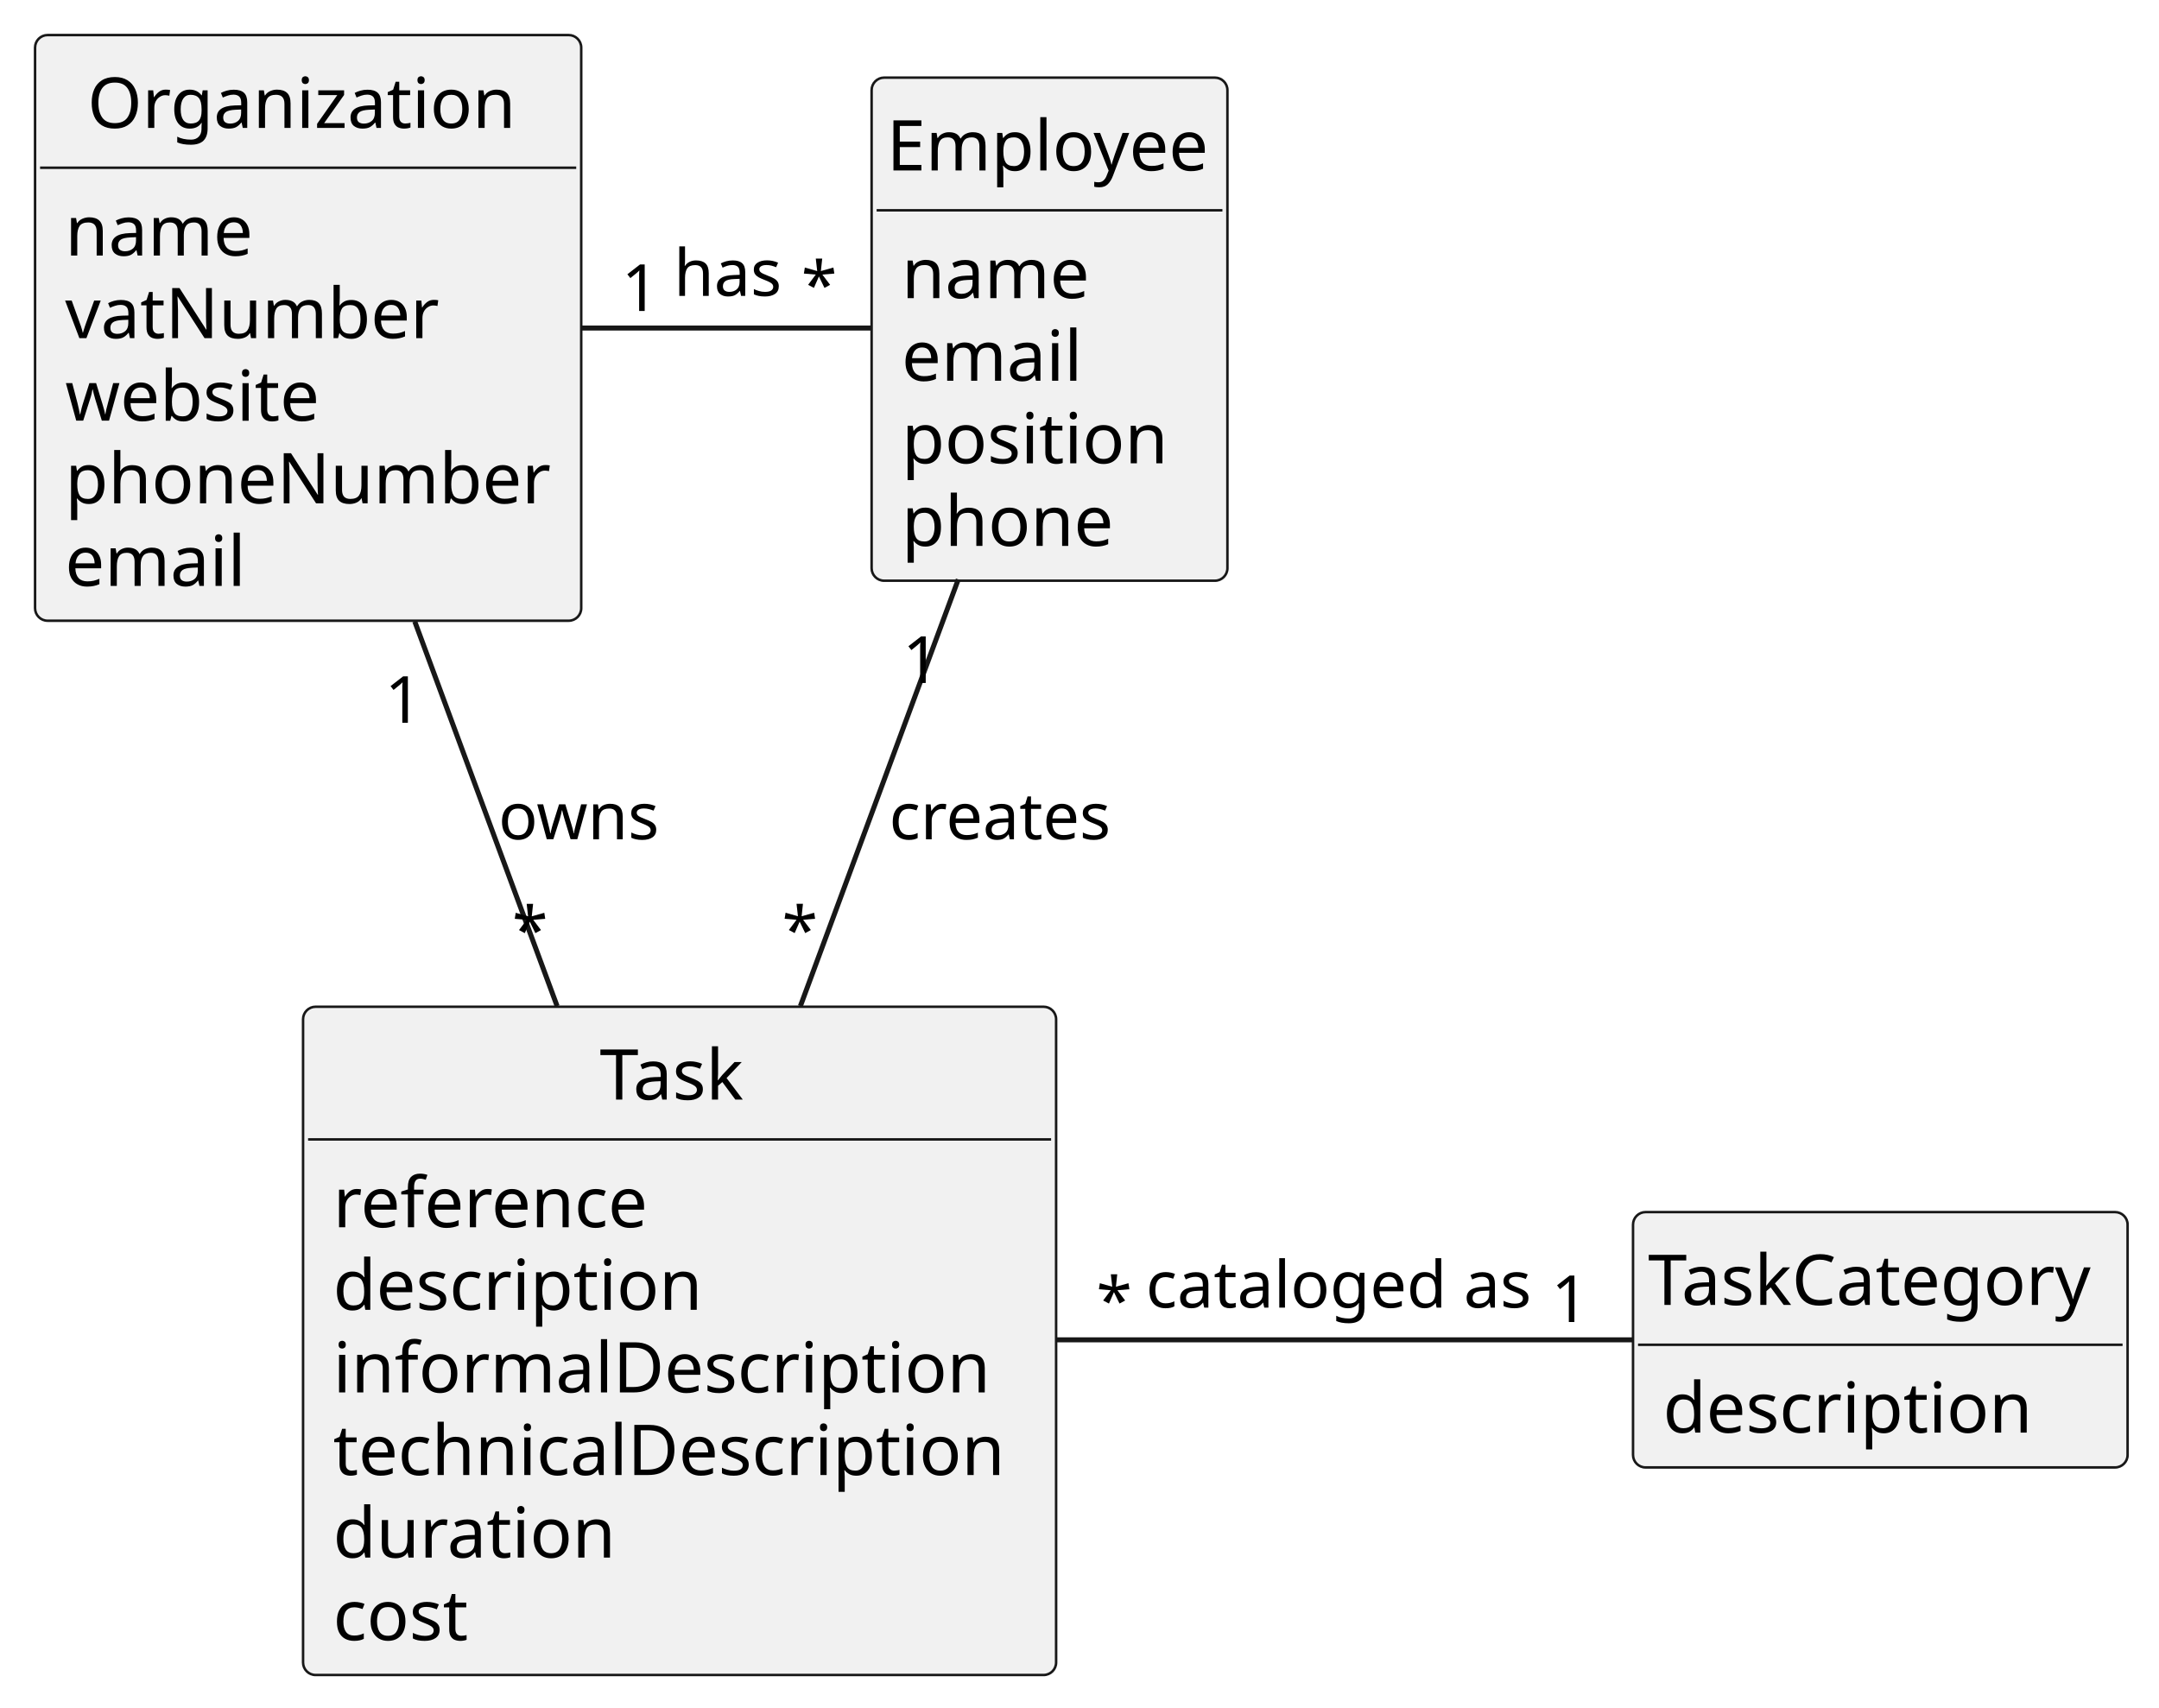
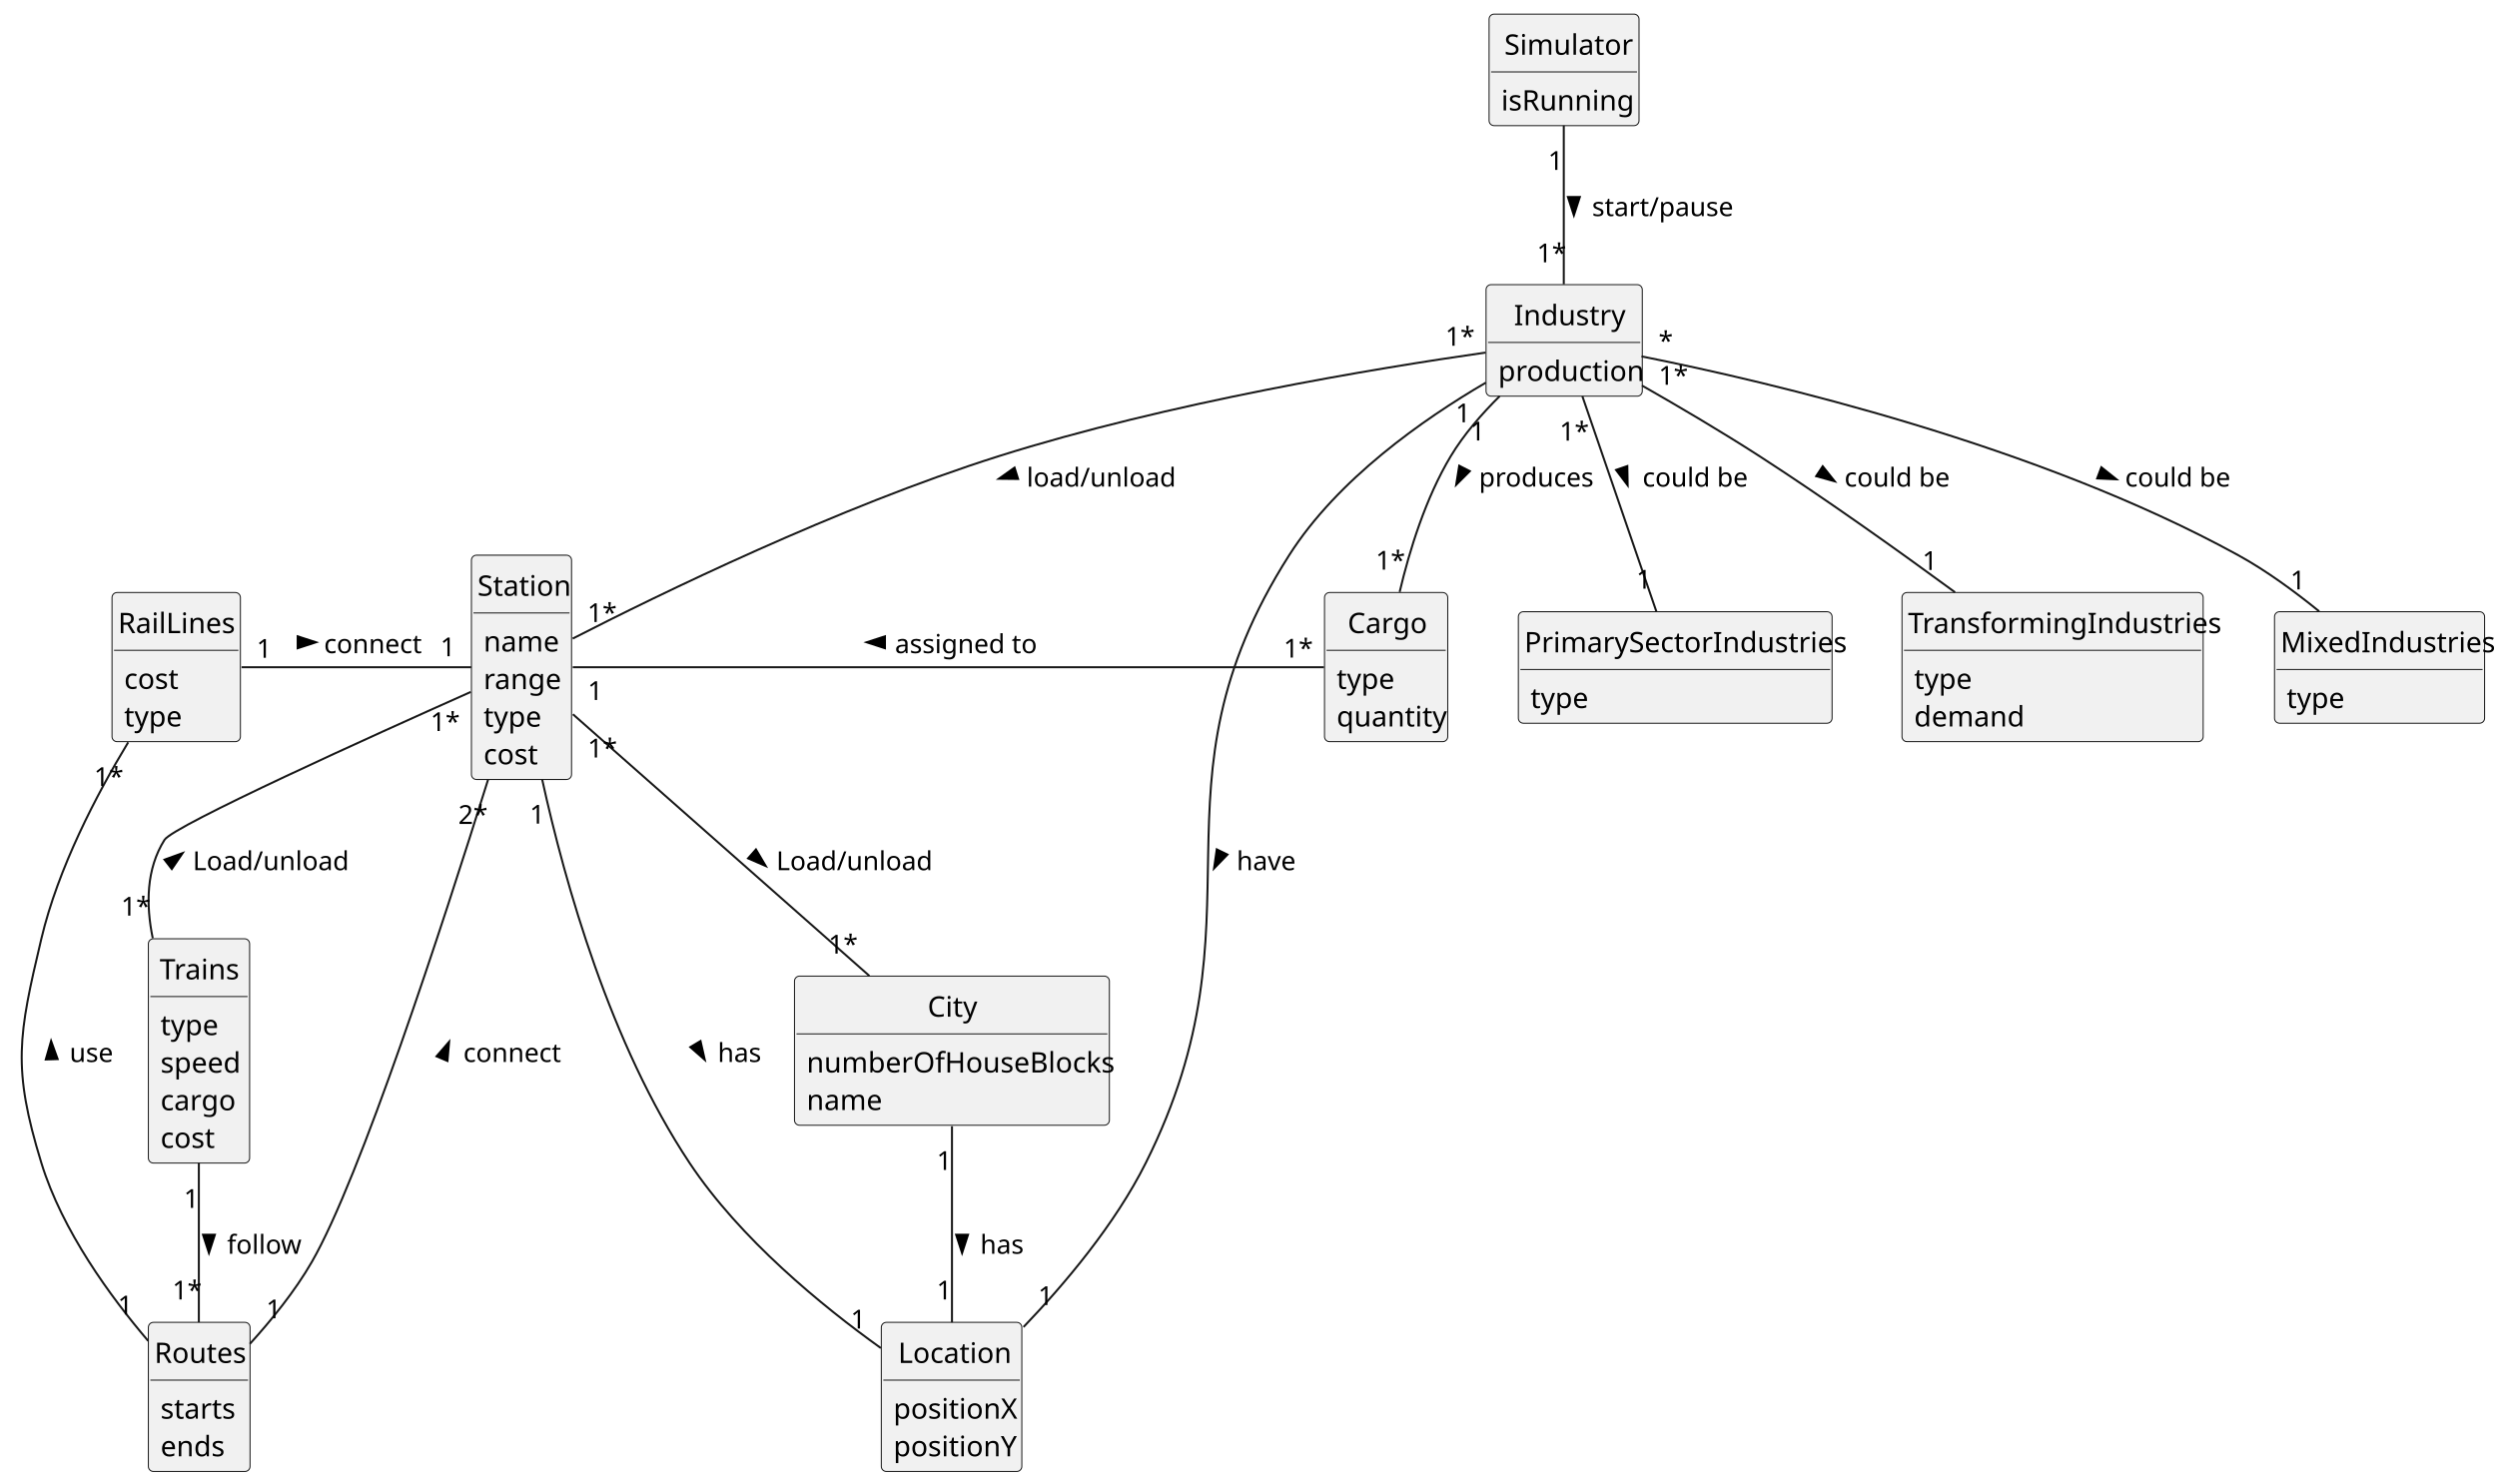
- <svg xmlns="http://www.w3.org/2000/svg" contentStyleType="text/css" height="341px" preserveAspectRatio="none" style="width:431px;height:341px;background:#FFFFFF;" version="1.1" viewBox="0 0 431 341" width="431px" zoomAndPan="magnify">
+ <svg xmlns="http://www.w3.org/2000/svg" contentStyleType="text/css" height="441px" preserveAspectRatio="none" style="width:742px;height:441px;background:#FFFFFF;" version="1.1" viewBox="0 0 742 441" width="742.2px" zoomAndPan="magnify">
  <defs />
  <g>
-     <g id="elem_Organization">
-       <rect codeLine="14" fill="#F1F1F1" height="116.93" id="Organization" rx="2.5" ry="2.5" style="stroke:#181818;stroke-width:0.5;" width="109.029" x="7" y="7" />
-       <text fill="#000000" font-family="sans-serif" font-size="14" lengthAdjust="spacing" textLength="88.129" x="17.45" y="25.535">Organization</text>
-       <line style="stroke:#181818;stroke-width:0.5;" x1="8" x2="115.029" y1="33.488" y2="33.488" />
-       <text fill="#000000" font-family="sans-serif" font-size="14" lengthAdjust="spacing" textLength="37.29" x="13" y="51.023">name</text>
-       <text fill="#000000" font-family="sans-serif" font-size="14" lengthAdjust="spacing" textLength="74.655" x="13" y="67.512">vatNumber</text>
-       <text fill="#000000" font-family="sans-serif" font-size="14" lengthAdjust="spacing" textLength="51.618" x="13" y="84">website</text>
-       <text fill="#000000" font-family="sans-serif" font-size="14" lengthAdjust="spacing" textLength="97.029" x="13" y="100.488">phoneNumber</text>
-       <text fill="#000000" font-family="sans-serif" font-size="14" lengthAdjust="spacing" textLength="36.695" x="13" y="116.977">email</text>
-     </g>
-     <g id="elem_Task">
-       <rect codeLine="22" fill="#F1F1F1" height="133.418" id="Task" rx="2.5" ry="2.5" style="stroke:#181818;stroke-width:0.5;" width="150.332" x="60.5" y="201" />
-       <text fill="#000000" font-family="sans-serif" font-size="14" lengthAdjust="spacing" textLength="31.903" x="119.714" y="219.535">Task</text>
-       <line style="stroke:#181818;stroke-width:0.5;" x1="61.5" x2="209.832" y1="227.488" y2="227.488" />
-       <text fill="#000000" font-family="sans-serif" font-size="14" lengthAdjust="spacing" textLength="63.663" x="66.5" y="245.023">reference</text>
-       <text fill="#000000" font-family="sans-serif" font-size="14" lengthAdjust="spacing" textLength="76.077" x="66.5" y="261.512">description</text>
-       <text fill="#000000" font-family="sans-serif" font-size="14" lengthAdjust="spacing" textLength="134.811" x="66.5" y="278">informalDescription</text>
-       <text fill="#000000" font-family="sans-serif" font-size="14" lengthAdjust="spacing" textLength="138.332" x="66.5" y="294.488">technicalDescription</text>
-       <text fill="#000000" font-family="sans-serif" font-size="14" lengthAdjust="spacing" textLength="57.531" x="66.5" y="310.977">duration</text>
-       <text fill="#000000" font-family="sans-serif" font-size="14" lengthAdjust="spacing" textLength="28.144" x="66.5" y="327.465">cost</text>
-     </g>
-     <g id="elem_TaskCategory">
-       <rect codeLine="31" fill="#F1F1F1" height="50.977" id="TaskCategory" rx="2.5" ry="2.5" style="stroke:#181818;stroke-width:0.5;" width="98.73" x="326" y="242" />
-       <text fill="#000000" font-family="sans-serif" font-size="14" lengthAdjust="spacing" textLength="92.73" x="329" y="260.535">TaskCategory</text>
-       <line style="stroke:#181818;stroke-width:0.5;" x1="327" x2="423.729" y1="268.488" y2="268.488" />
-       <text fill="#000000" font-family="sans-serif" font-size="14" lengthAdjust="spacing" textLength="76.077" x="332" y="286.023">description</text>
-     </g>
-     <g id="elem_Employee">
-       <rect codeLine="35" fill="#F1F1F1" height="100.441" id="Employee" rx="2.5" ry="2.5" style="stroke:#181818;stroke-width:0.5;" width="71.03" x="174" y="15.5" />
-       <text fill="#000000" font-family="sans-serif" font-size="14" lengthAdjust="spacing" textLength="65.03" x="177" y="34.035">Employee</text>
-       <line style="stroke:#181818;stroke-width:0.5;" x1="175" x2="244.03" y1="41.988" y2="41.988" />
-       <text fill="#000000" font-family="sans-serif" font-size="14" lengthAdjust="spacing" textLength="37.29" x="180" y="59.523">name</text>
-       <text fill="#000000" font-family="sans-serif" font-size="14" lengthAdjust="spacing" textLength="36.695" x="180" y="76.012">email</text>
-       <text fill="#000000" font-family="sans-serif" font-size="14" lengthAdjust="spacing" textLength="55.166" x="180" y="92.5">position</text>
-       <text fill="#000000" font-family="sans-serif" font-size="14" lengthAdjust="spacing" textLength="42.588" x="180" y="108.988">phone</text>
-     </g>
-     <g id="link_Organization_Employee">
-       <path codeLine="42" d="M116.19,65.5 C135.46,65.5 156.6,65.5 173.89,65.5 " fill="none" id="Organization-Employee" style="stroke:#181818;stroke-width:1.0;" />
-       <text fill="#000000" font-family="sans-serif" font-size="13" lengthAdjust="spacing" textLength="21.874" x="134.5" y="59.068">has</text>
-       <text fill="#000000" font-family="sans-serif" font-size="13" lengthAdjust="spacing" textLength="8.22" x="124.089" y="62.086">1</text>
-       <text fill="#000000" font-family="sans-serif" font-size="13" lengthAdjust="spacing" textLength="6.265" x="159.951" y="61.508">*</text>
-     </g>
-     <g id="link_Organization_Task">
-       <path codeLine="43" d="M82.8,124.08 C91.69,148.08 102.05,176.09 111.22,200.88 " fill="none" id="Organization-Task" style="stroke:#181818;stroke-width:1.0;" />
-       <text fill="#000000" font-family="sans-serif" font-size="13" lengthAdjust="spacing" textLength="32.697" x="99.5" y="167.568">owns</text>
-       <text fill="#000000" font-family="sans-serif" font-size="13" lengthAdjust="spacing" textLength="8.22" x="76.811" y="144.311">1</text>
-       <text fill="#000000" font-family="sans-serif" font-size="13" lengthAdjust="spacing" textLength="6.265" x="102.233" y="190.336">*</text>
-     </g>
-     <g id="link_Employee_Task">
-       <path codeLine="45" d="M191.3,115.68 C181.8,141.36 170.05,173.12 159.78,200.87 " fill="none" id="Employee-Task" style="stroke:#181818;stroke-width:1.0;" />
-       <text fill="#000000" font-family="sans-serif" font-size="13" lengthAdjust="spacing" textLength="45.132" x="177.5" y="167.568">creates</text>
-       <text fill="#000000" font-family="sans-serif" font-size="13" lengthAdjust="spacing" textLength="8.22" x="180.191" y="136.35">1</text>
-       <text fill="#000000" font-family="sans-serif" font-size="13" lengthAdjust="spacing" textLength="6.265" x="156.104" y="190.325">*</text>
-     </g>
-     <g id="link_Task_TaskCategory">
-       <path codeLine="47" d="M210.78,267.5 C248.31,267.5 292.65,267.5 325.86,267.5 " fill="none" id="Task-TaskCategory" style="stroke:#181818;stroke-width:1.0;" />
-       <text fill="#000000" font-family="sans-serif" font-size="13" lengthAdjust="spacing" textLength="79.073" x="228.75" y="261.068">cataloged as</text>
-       <text fill="#000000" font-family="sans-serif" font-size="13" lengthAdjust="spacing" textLength="6.265" x="218.849" y="264.289">*</text>
-       <text fill="#000000" font-family="sans-serif" font-size="13" lengthAdjust="spacing" textLength="8.22" x="309.684" y="263.945">1</text>
+     <g id="elem_Simulator">
+       <rect codeLine="8" fill="#F1F1F1" height="33.145" id="Simulator" rx="1.5" ry="1.5" style="stroke:#181818;stroke-width:0.3;" width="44.557" x="442.488" y="4.2" />
+       <text fill="#000000" font-family="sans-serif" font-size="8.4" lengthAdjust="spacing" textLength="35.478" x="447.027" y="16.265">Simulator</text>
+       <line style="stroke:#181818;stroke-width:0.3;" x1="443.088" x2="486.445" y1="21.373" y2="21.373" />
+       <text fill="#000000" font-family="sans-serif" font-size="8.4" lengthAdjust="spacing" textLength="37.357" x="446.088" y="32.837">isRunning</text>
+     </g>
+     <g id="elem_Industry">
+       <rect codeLine="11" fill="#F1F1F1" height="33.145" id="Industry" rx="1.5" ry="1.5" style="stroke:#181818;stroke-width:0.3;" width="46.427" x="441.588" y="84.6" />
+       <text fill="#000000" font-family="sans-serif" font-size="8.4" lengthAdjust="spacing" textLength="29.88" x="449.862" y="96.665">Industry</text>
+       <line style="stroke:#181818;stroke-width:0.3;" x1="442.188" x2="487.415" y1="101.773" y2="101.773" />
+       <text fill="#000000" font-family="sans-serif" font-size="8.4" lengthAdjust="spacing" textLength="39.227" x="445.188" y="113.237">production</text>
+     </g>
+     <g id="elem_PrimarySectorIndustries">
+       <rect codeLine="14" fill="#F1F1F1" height="33.145" id="PrimarySectorIndustries" rx="1.5" ry="1.5" style="stroke:#181818;stroke-width:0.3;" width="93.227" x="451.188" y="181.8" />
+       <text fill="#000000" font-family="sans-serif" font-size="8.4" lengthAdjust="spacing" textLength="89.627" x="452.988" y="193.864">PrimarySectorIndustries</text>
+       <line style="stroke:#181818;stroke-width:0.3;" x1="451.788" x2="543.815" y1="198.973" y2="198.973" />
+       <text fill="#000000" font-family="sans-serif" font-size="8.4" lengthAdjust="spacing" textLength="15.877" x="454.788" y="210.437">type</text>
+     </g>
+     <g id="elem_TransformingIndustries">
+       <rect codeLine="17" fill="#F1F1F1" height="44.318" id="TransformingIndustries" rx="1.5" ry="1.5" style="stroke:#181818;stroke-width:0.3;" width="89.499" x="565.188" y="176.1" />
+       <text fill="#000000" font-family="sans-serif" font-size="8.4" lengthAdjust="spacing" textLength="85.899" x="566.988" y="188.165">TransformingIndustries</text>
+       <line style="stroke:#181818;stroke-width:0.3;" x1="565.788" x2="654.087" y1="193.273" y2="193.273" />
+       <text fill="#000000" font-family="sans-serif" font-size="8.4" lengthAdjust="spacing" textLength="15.877" x="568.788" y="204.737">type</text>
+       <text fill="#000000" font-family="sans-serif" font-size="8.4" lengthAdjust="spacing" textLength="30.356" x="568.788" y="215.91">demand</text>
+     </g>
+     <g id="elem_MixedIndustries">
+       <rect codeLine="21" fill="#F1F1F1" height="33.145" id="MixedIndustries" rx="1.5" ry="1.5" style="stroke:#181818;stroke-width:0.3;" width="62.425" x="675.888" y="181.8" />
+       <text fill="#000000" font-family="sans-serif" font-size="8.4" lengthAdjust="spacing" textLength="58.825" x="677.688" y="193.864">MixedIndustries</text>
+       <line style="stroke:#181818;stroke-width:0.3;" x1="676.488" x2="737.713" y1="198.973" y2="198.973" />
+       <text fill="#000000" font-family="sans-serif" font-size="8.4" lengthAdjust="spacing" textLength="15.877" x="679.488" y="210.437">type</text>
+     </g>
+     <g id="elem_Station">
+       <rect codeLine="24" fill="#F1F1F1" height="66.663" id="Station" rx="1.5" ry="1.5" style="stroke:#181818;stroke-width:0.3;" width="29.752" x="140.088" y="165" />
+       <text fill="#000000" font-family="sans-serif" font-size="8.4" lengthAdjust="spacing" textLength="26.152" x="141.888" y="177.065">Station</text>
+       <line style="stroke:#181818;stroke-width:0.3;" x1="140.688" x2="169.24" y1="182.173" y2="182.173" />
+       <text fill="#000000" font-family="sans-serif" font-size="8.4" lengthAdjust="spacing" textLength="21.012" x="143.688" y="193.637">name</text>
+       <text fill="#000000" font-family="sans-serif" font-size="8.4" lengthAdjust="spacing" textLength="21.484" x="143.688" y="204.81">range</text>
+       <text fill="#000000" font-family="sans-serif" font-size="8.4" lengthAdjust="spacing" textLength="15.877" x="143.688" y="215.982">type</text>
+       <text fill="#000000" font-family="sans-serif" font-size="8.4" lengthAdjust="spacing" textLength="15.405" x="143.688" y="227.155">cost</text>
+     </g>
+     <g id="elem_Cargo">
+       <rect codeLine="31" fill="#F1F1F1" height="44.318" id="Cargo" rx="1.5" ry="1.5" style="stroke:#181818;stroke-width:0.3;" width="36.62" x="393.588" y="176.1" />
+       <text fill="#000000" font-family="sans-serif" font-size="8.4" lengthAdjust="spacing" textLength="22.878" x="400.459" y="188.165">Cargo</text>
+       <line style="stroke:#181818;stroke-width:0.3;" x1="394.188" x2="429.608" y1="193.273" y2="193.273" />
+       <text fill="#000000" font-family="sans-serif" font-size="8.4" lengthAdjust="spacing" textLength="15.877" x="397.188" y="204.737">type</text>
+       <text fill="#000000" font-family="sans-serif" font-size="8.4" lengthAdjust="spacing" textLength="29.421" x="397.188" y="215.91">quantity</text>
+     </g>
+     <g id="elem_RailLines">
+       <rect codeLine="36" fill="#F1F1F1" height="44.318" id="RailLines" rx="1.5" ry="1.5" style="stroke:#181818;stroke-width:0.3;" width="38.152" x="33.288" y="176.1" />
+       <text fill="#000000" font-family="sans-serif" font-size="8.4" lengthAdjust="spacing" textLength="34.552" x="35.088" y="188.165">RailLines</text>
+       <line style="stroke:#181818;stroke-width:0.3;" x1="33.888" x2="70.84" y1="193.273" y2="193.273" />
+       <text fill="#000000" font-family="sans-serif" font-size="8.4" lengthAdjust="spacing" textLength="15.405" x="36.888" y="204.737">cost</text>
+       <text fill="#000000" font-family="sans-serif" font-size="8.4" lengthAdjust="spacing" textLength="15.877" x="36.888" y="215.91">type</text>
+     </g>
+     <g id="elem_Location">
+       <rect codeLine="41" fill="#F1F1F1" height="44.318" id="Location" rx="1.5" ry="1.5" style="stroke:#181818;stroke-width:0.3;" width="41.756" x="261.888" y="393" />
+       <text fill="#000000" font-family="sans-serif" font-size="8.4" lengthAdjust="spacing" textLength="31.758" x="266.887" y="405.065">Location</text>
+       <line style="stroke:#181818;stroke-width:0.3;" x1="262.488" x2="303.044" y1="410.173" y2="410.173" />
+       <text fill="#000000" font-family="sans-serif" font-size="8.4" lengthAdjust="spacing" textLength="34.556" x="265.488" y="421.637">positionX</text>
+       <text fill="#000000" font-family="sans-serif" font-size="8.4" lengthAdjust="spacing" textLength="34.556" x="265.488" y="432.81">positionY</text>
+     </g>
+     <g id="elem_City">
+       <rect codeLine="47" fill="#F1F1F1" height="44.318" id="City" rx="1.5" ry="1.5" style="stroke:#181818;stroke-width:0.3;" width="93.571" x="236.088" y="290.1" />
+       <text fill="#000000" font-family="sans-serif" font-size="8.4" lengthAdjust="spacing" textLength="14.466" x="275.64" y="302.164">City</text>
+       <line style="stroke:#181818;stroke-width:0.3;" x1="236.688" x2="329.059" y1="307.273" y2="307.273" />
+       <text fill="#000000" font-family="sans-serif" font-size="8.4" lengthAdjust="spacing" textLength="86.371" x="239.688" y="318.737">numberOfHouseBlocks</text>
+       <text fill="#000000" font-family="sans-serif" font-size="8.4" lengthAdjust="spacing" textLength="21.012" x="239.688" y="329.91">name</text>
+     </g>
+     <g id="elem_Trains">
+       <rect codeLine="52" fill="#F1F1F1" height="66.663" id="Trains" rx="1.5" ry="1.5" style="stroke:#181818;stroke-width:0.3;" width="30.087" x="44.088" y="279" />
+       <text fill="#000000" font-family="sans-serif" font-size="8.4" lengthAdjust="spacing" textLength="23.338" x="47.462" y="291.065">Trains</text>
+       <line style="stroke:#181818;stroke-width:0.3;" x1="44.688" x2="73.575" y1="296.173" y2="296.173" />
+       <text fill="#000000" font-family="sans-serif" font-size="8.4" lengthAdjust="spacing" textLength="15.877" x="47.688" y="307.637">type</text>
+       <text fill="#000000" font-family="sans-serif" font-size="8.4" lengthAdjust="spacing" textLength="22.887" x="47.688" y="318.81">speed</text>
+       <text fill="#000000" font-family="sans-serif" font-size="8.4" lengthAdjust="spacing" textLength="21.012" x="47.688" y="329.982">cargo</text>
+       <text fill="#000000" font-family="sans-serif" font-size="8.4" lengthAdjust="spacing" textLength="15.405" x="47.688" y="341.155">cost</text>
+     </g>
+     <g id="elem_Routes">
+       <rect codeLine="59" fill="#F1F1F1" height="44.318" id="Routes" rx="1.5" ry="1.5" style="stroke:#181818;stroke-width:0.3;" width="30.215" x="44.088" y="393" />
+       <text fill="#000000" font-family="sans-serif" font-size="8.4" lengthAdjust="spacing" textLength="26.615" x="45.888" y="405.065">Routes</text>
+       <line style="stroke:#181818;stroke-width:0.3;" x1="44.688" x2="73.703" y1="410.173" y2="410.173" />
+       <text fill="#000000" font-family="sans-serif" font-size="8.4" lengthAdjust="spacing" textLength="20.537" x="47.688" y="421.637">starts</text>
+       <text fill="#000000" font-family="sans-serif" font-size="8.4" lengthAdjust="spacing" textLength="18.215" x="47.688" y="432.81">ends</text>
+     </g>
+     <g id="link_Simulator_Industry">
+       <path codeLine="64" d="M464.688,37.326 C464.688,51.066 464.688,70.764 464.688,84.498 " fill="none" id="Simulator-Industry" style="stroke:#181818;stroke-width:0.6;" />
+       <polygon fill="#000000" points="467.688,63.987,469.451,58.56,465.925,58.56,467.688,63.987" style="stroke:#000000;stroke-width:0.6;" />
+       <text fill="#000000" font-family="sans-serif" font-size="7.8" lengthAdjust="spacing" textLength="38.589" x="473.088" y="64.217">start/pause</text>
+       <text fill="#000000" font-family="sans-serif" font-size="7.8" lengthAdjust="spacing" textLength="4.338" x="460.026" y="50.499">1</text>
+       <text fill="#000000" font-family="sans-serif" font-size="7.8" lengthAdjust="spacing" textLength="7.373" x="456.695" y="77.971">1*</text>
+     </g>
+     <g id="link_Industry_PrimarySectorIndustries">
+       <path codeLine="66" d="M470.214,117.768 C476.322,135.54 486.108,164.01 492.204,181.74 " fill="none" id="Industry-PrimarySectorIndustries" style="stroke:#181818;stroke-width:0.6;" />
+       <polygon fill="#000000" points="483.663,144.224,483.567,138.519,480.231,139.665,483.663,144.224" style="stroke:#000000;stroke-width:0.6;" />
+       <text fill="#000000" font-family="sans-serif" font-size="7.8" lengthAdjust="spacing" textLength="29.49" x="488.088" y="144.617">could be</text>
+       <text fill="#000000" font-family="sans-serif" font-size="7.8" lengthAdjust="spacing" textLength="7.373" x="463.429" y="130.95">1*</text>
+       <text fill="#000000" font-family="sans-serif" font-size="7.8" lengthAdjust="spacing" textLength="4.338" x="486.24" y="174.952">1</text>
+     </g>
+     <g id="link_Industry_TransformingIndustries">
+       <path codeLine="67" d="M487.926,114.582 C498.702,120.72 511.596,128.304 522.888,135.6 C542.682,148.392 564.246,163.776 580.956,176.028 " fill="none" id="Industry-TransformingIndustries" style="stroke:#181818;stroke-width:0.6;" />
+       <polygon fill="#000000" points="545.191,143.041,541.635,138.578,539.691,141.521,545.191,143.041" style="stroke:#000000;stroke-width:0.6;" />
+       <text fill="#000000" font-family="sans-serif" font-size="7.8" lengthAdjust="spacing" textLength="29.49" x="548.088" y="144.617">could be</text>
+       <text fill="#000000" font-family="sans-serif" font-size="7.8" lengthAdjust="spacing" textLength="7.373" x="492.869" y="114.347">1*</text>
+       <text fill="#000000" font-family="sans-serif" font-size="7.8" lengthAdjust="spacing" textLength="4.338" x="571.232" y="169.392">1</text>
+     </g>
+     <g id="link_Industry_MixedIndustries">
+       <path codeLine="68" d="M487.794,105.918 C526.35,113.61 605.454,132.228 665.088,165 C673.512,169.626 682.02,175.896 689.16,181.698 " fill="none" id="Industry-MixedIndustries" style="stroke:#181818;stroke-width:0.6;" />
+       <polygon fill="#000000" points="628.896,142.444,624.438,138.882,623.195,142.183,628.896,142.444" style="stroke:#000000;stroke-width:0.6;" />
+       <text fill="#000000" font-family="sans-serif" font-size="7.8" lengthAdjust="spacing" textLength="29.49" x="631.488" y="144.617">could be</text>
+       <text fill="#000000" font-family="sans-serif" font-size="7.8" lengthAdjust="spacing" textLength="3.035" x="492.849" y="104.08">*</text>
+       <text fill="#000000" font-family="sans-serif" font-size="7.8" lengthAdjust="spacing" textLength="4.338" x="680.591" y="175.171">1</text>
+     </g>
+     <g id="link_Industry_Cargo">
+       <path codeLine="69" d="M445.644,117.738 C440.334,122.982 434.97,129.132 431.088,135.6 C423.654,147.984 418.854,163.512 415.914,175.938 " fill="none" id="Industry-Cargo" style="stroke:#181818;stroke-width:0.6;" />
+       <polygon fill="#000000" points="432.723,144.059,436.762,140.028,433.622,138.424,432.723,144.059" style="stroke:#000000;stroke-width:0.6;" />
+       <text fill="#000000" font-family="sans-serif" font-size="7.8" lengthAdjust="spacing" textLength="32.087" x="439.488" y="144.617">produces</text>
+       <text fill="#000000" font-family="sans-serif" font-size="7.8" lengthAdjust="spacing" textLength="4.338" x="436.809" y="130.913">1</text>
+       <text fill="#000000" font-family="sans-serif" font-size="7.8" lengthAdjust="spacing" textLength="7.373" x="408.803" y="169.286">1*</text>
+     </g>
+     <g id="link_Industry_Station">
+       <path codeLine="70" d="M441.468,104.778 C408.684,109.482 347.19,119.634 296.688,135.6 C248.952,150.69 195.618,176.754 170.178,189.792 " fill="none" id="Industry-Station" style="stroke:#181818;stroke-width:0.6;" />
+       <polygon fill="#000000" points="296.825,142.284,302.531,142.344,301.477,138.979,296.825,142.284" style="stroke:#000000;stroke-width:0.6;" />
+       <text fill="#000000" font-family="sans-serif" font-size="7.8" lengthAdjust="spacing" textLength="40.337" x="305.088" y="144.617">load/unload</text>
+       <text fill="#000000" font-family="sans-serif" font-size="7.8" lengthAdjust="spacing" textLength="7.373" x="429.486" y="102.744">1*</text>
+       <text fill="#000000" font-family="sans-serif" font-size="7.8" lengthAdjust="spacing" textLength="7.373" x="174.549" y="184.875">1*</text>
+     </g>
+     <g id="link_Industry_Location">
+       <path codeLine="71" d="M441.546,113.712 C422.892,124.596 397.482,142.386 383.088,165 C338.808,234.57 377.37,271.836 340.488,345.6 C331.344,363.882 316.476,381.522 304.14,394.392 " fill="none" id="Industry-Location" style="stroke:#181818;stroke-width:0.6;" />
+       <polygon fill="#000000" points="360.769,258.082,364.739,253.983,361.571,252.432,360.769,258.082" style="stroke:#000000;stroke-width:0.6;" />
+       <text fill="#000000" font-family="sans-serif" font-size="7.8" lengthAdjust="spacing" textLength="16.914" x="367.488" y="258.617">have</text>
+       <text fill="#000000" font-family="sans-serif" font-size="7.8" lengthAdjust="spacing" textLength="4.338" x="432.526" y="125.508">1</text>
+       <text fill="#000000" font-family="sans-serif" font-size="7.8" lengthAdjust="spacing" textLength="4.338" x="308.481" y="387.856">1</text>
+     </g>
+     <g id="link_Station_Cargo">
+       <path codeLine="73" d="M170.196,198.3 C214.65,198.3 344.946,198.3 393.432,198.3 " fill="none" id="Station-Cargo" style="stroke:#181818;stroke-width:0.6;" />
+       <polygon fill="#000000" points="257.538,190.887,262.965,192.651,262.965,189.124,257.538,190.887" style="stroke:#000000;stroke-width:0.6;" />
+       <text fill="#000000" font-family="sans-serif" font-size="7.8" lengthAdjust="spacing" textLength="39.895" x="265.938" y="194.117">assigned to</text>
+       <text fill="#000000" font-family="sans-serif" font-size="7.8" lengthAdjust="spacing" textLength="4.338" x="174.655" y="208.038">1</text>
+       <text fill="#000000" font-family="sans-serif" font-size="7.8" lengthAdjust="spacing" textLength="7.373" x="381.424" y="195.429">1*</text>
+     </g>
+     <g id="link_Station_Location">
+       <path codeLine="74" d="M161.112,231.678 C167.988,262.926 181.428,310.326 204.888,345.6 C219.954,368.256 244.266,388.122 261.744,400.644 " fill="none" id="Station-Location" style="stroke:#181818;stroke-width:0.6;" />
+       <polygon fill="#000000" points="209.423,314.965,208.161,309.4,205.131,311.204,209.423,314.965" style="stroke:#000000;stroke-width:0.6;" />
+       <text fill="#000000" font-family="sans-serif" font-size="7.8" lengthAdjust="spacing" textLength="12.576" x="213.288" y="315.617">has</text>
+       <text fill="#000000" font-family="sans-serif" font-size="7.8" lengthAdjust="spacing" textLength="4.338" x="157.414" y="244.791">1</text>
+       <text fill="#000000" font-family="sans-serif" font-size="7.8" lengthAdjust="spacing" textLength="4.338" x="252.789" y="394.833">1</text>
+     </g>
+     <g id="link_RailLines_Station">
+       <path codeLine="75" d="M71.784,198.3 C91.578,198.3 121.962,198.3 140.04,198.3 " fill="none" id="RailLines-Station" style="stroke:#181818;stroke-width:0.6;" />
+       <polygon fill="#000000" points="93.888,190.887,88.461,189.124,88.461,192.651,93.888,190.887" style="stroke:#000000;stroke-width:0.6;" />
+       <text fill="#000000" font-family="sans-serif" font-size="7.8" lengthAdjust="spacing" textLength="27.319" x="96.288" y="194.117">connect</text>
+       <text fill="#000000" font-family="sans-serif" font-size="7.8" lengthAdjust="spacing" textLength="4.338" x="76.237" y="195.492">1</text>
+       <text fill="#000000" font-family="sans-serif" font-size="7.8" lengthAdjust="spacing" textLength="4.338" x="130.859" y="195.035">1</text>
+     </g>
+     <g id="link_Station_Trains">
+       <path codeLine="76" d="M139.884,205.644 C111.156,218.454 51.534,245.412 48.888,249.6 C43.44,258.24 43.332,268.854 45.39,278.844 " fill="none" id="Station-Trains" style="stroke:#181818;stroke-width:0.6;" />
+       <polygon fill="#000000" points="54.26,253.55,48.889,255.48,51.049,258.268,54.26,253.55" style="stroke:#000000;stroke-width:0.6;" />
+       <text fill="#000000" font-family="sans-serif" font-size="7.8" lengthAdjust="spacing" textLength="42.942" x="57.288" y="258.617">Load/unload</text>
+       <text fill="#000000" font-family="sans-serif" font-size="7.8" lengthAdjust="spacing" textLength="7.373" x="127.919" y="217.264">1*</text>
+       <text fill="#000000" font-family="sans-serif" font-size="7.8" lengthAdjust="spacing" textLength="7.373" x="35.979" y="272.128">1*</text>
+     </g>
+     <g id="link_Station_City">
+       <path codeLine="77" d="M170.25,212.28 C192.006,231.48 232.308,267.06 258.342,290.034 " fill="none" id="Station-City" style="stroke:#181818;stroke-width:0.6;" />
+       <polygon fill="#000000" points="227.537,257.373,224.635,252.459,222.302,255.103,227.537,257.373" style="stroke:#000000;stroke-width:0.6;" />
+       <text fill="#000000" font-family="sans-serif" font-size="7.8" lengthAdjust="spacing" textLength="42.942" x="230.688" y="258.617">Load/unload</text>
+       <text fill="#000000" font-family="sans-serif" font-size="7.8" lengthAdjust="spacing" textLength="7.373" x="174.637" y="225.122">1*</text>
+       <text fill="#000000" font-family="sans-serif" font-size="7.8" lengthAdjust="spacing" textLength="7.373" x="246.147" y="283.399">1*</text>
+     </g>
+     <g id="link_Trains_Routes">
+       <path codeLine="79" d="M59.088,345.636 C59.088,361.14 59.088,379.23 59.088,392.988 " fill="none" id="Trains-Routes" style="stroke:#181818;stroke-width:0.6;" />
+       <polygon fill="#000000" points="62.088,372.387,63.851,366.96,60.325,366.96,62.088,372.387" style="stroke:#000000;stroke-width:0.6;" />
+       <text fill="#000000" font-family="sans-serif" font-size="7.8" lengthAdjust="spacing" textLength="19.942" x="67.488" y="372.617">follow</text>
+       <text fill="#000000" font-family="sans-serif" font-size="7.8" lengthAdjust="spacing" textLength="4.338" x="54.622" y="358.985">1</text>
+       <text fill="#000000" font-family="sans-serif" font-size="7.8" lengthAdjust="spacing" textLength="7.373" x="51.22" y="386.193">1*</text>
+     </g>
+     <g id="link_Routes_RailLines">
+       <path codeLine="81" d="M44.028,398.52 C32.844,385.404 18.492,365.802 12.288,345.6 C3.6,317.304 5.466,307.806 12.288,279 C17.274,257.952 28.698,236.148 38.094,220.614 " fill="none" id="Routes-RailLines" style="stroke:#181818;stroke-width:0.6;" />
+       <polygon fill="#000000" points="15.188,309.389,13.607,314.872,17.131,314.754,15.188,309.389" style="stroke:#000000;stroke-width:0.6;" />
+       <text fill="#000000" font-family="sans-serif" font-size="7.8" lengthAdjust="spacing" textLength="12.576" x="20.688" y="315.617">use</text>
+       <text fill="#000000" font-family="sans-serif" font-size="7.8" lengthAdjust="spacing" textLength="4.338" x="34.991" y="390.647">1</text>
+       <text fill="#000000" font-family="sans-serif" font-size="7.8" lengthAdjust="spacing" textLength="7.373" x="27.949" y="233.593">1*</text>
+     </g>
+     <g id="link_Routes_Station">
+       <path codeLine="82" d="M74.244,399.414 C80.592,392.424 87.654,383.754 92.688,375 C107.004,350.118 131.352,275.46 145.02,231.75 " fill="none" id="Routes-Station" style="stroke:#181818;stroke-width:0.6;" />
+       <polygon fill="#000000" points="133.455,309.623,129.72,313.938,132.969,315.309,133.455,309.623" style="stroke:#000000;stroke-width:0.6;" />
+       <text fill="#000000" font-family="sans-serif" font-size="7.8" lengthAdjust="spacing" textLength="27.319" x="137.688" y="315.617">connect</text>
+       <text fill="#000000" font-family="sans-serif" font-size="7.8" lengthAdjust="spacing" textLength="4.338" x="79.086" y="391.793">1</text>
+       <text fill="#000000" font-family="sans-serif" font-size="7.8" lengthAdjust="spacing" textLength="7.373" x="136.18" y="244.872">2*</text>
+     </g>
+     <g id="link_City_Location">
+       <path codeLine="83" d="M282.888,334.716 C282.888,351.936 282.888,375.828 282.888,392.994 " fill="none" id="City-Location" style="stroke:#181818;stroke-width:0.6;" />
+       <polygon fill="#000000" points="285.888,372.387,287.651,366.96,284.125,366.96,285.888,372.387" style="stroke:#000000;stroke-width:0.6;" />
+       <text fill="#000000" font-family="sans-serif" font-size="7.8" lengthAdjust="spacing" textLength="12.576" x="291.288" y="372.617">has</text>
+       <text fill="#000000" font-family="sans-serif" font-size="7.8" lengthAdjust="spacing" textLength="4.338" x="278.354" y="347.712">1</text>
+       <text fill="#000000" font-family="sans-serif" font-size="7.8" lengthAdjust="spacing" textLength="4.338" x="278.336" y="386.2">1</text>
    </g>
  </g>
</svg>
